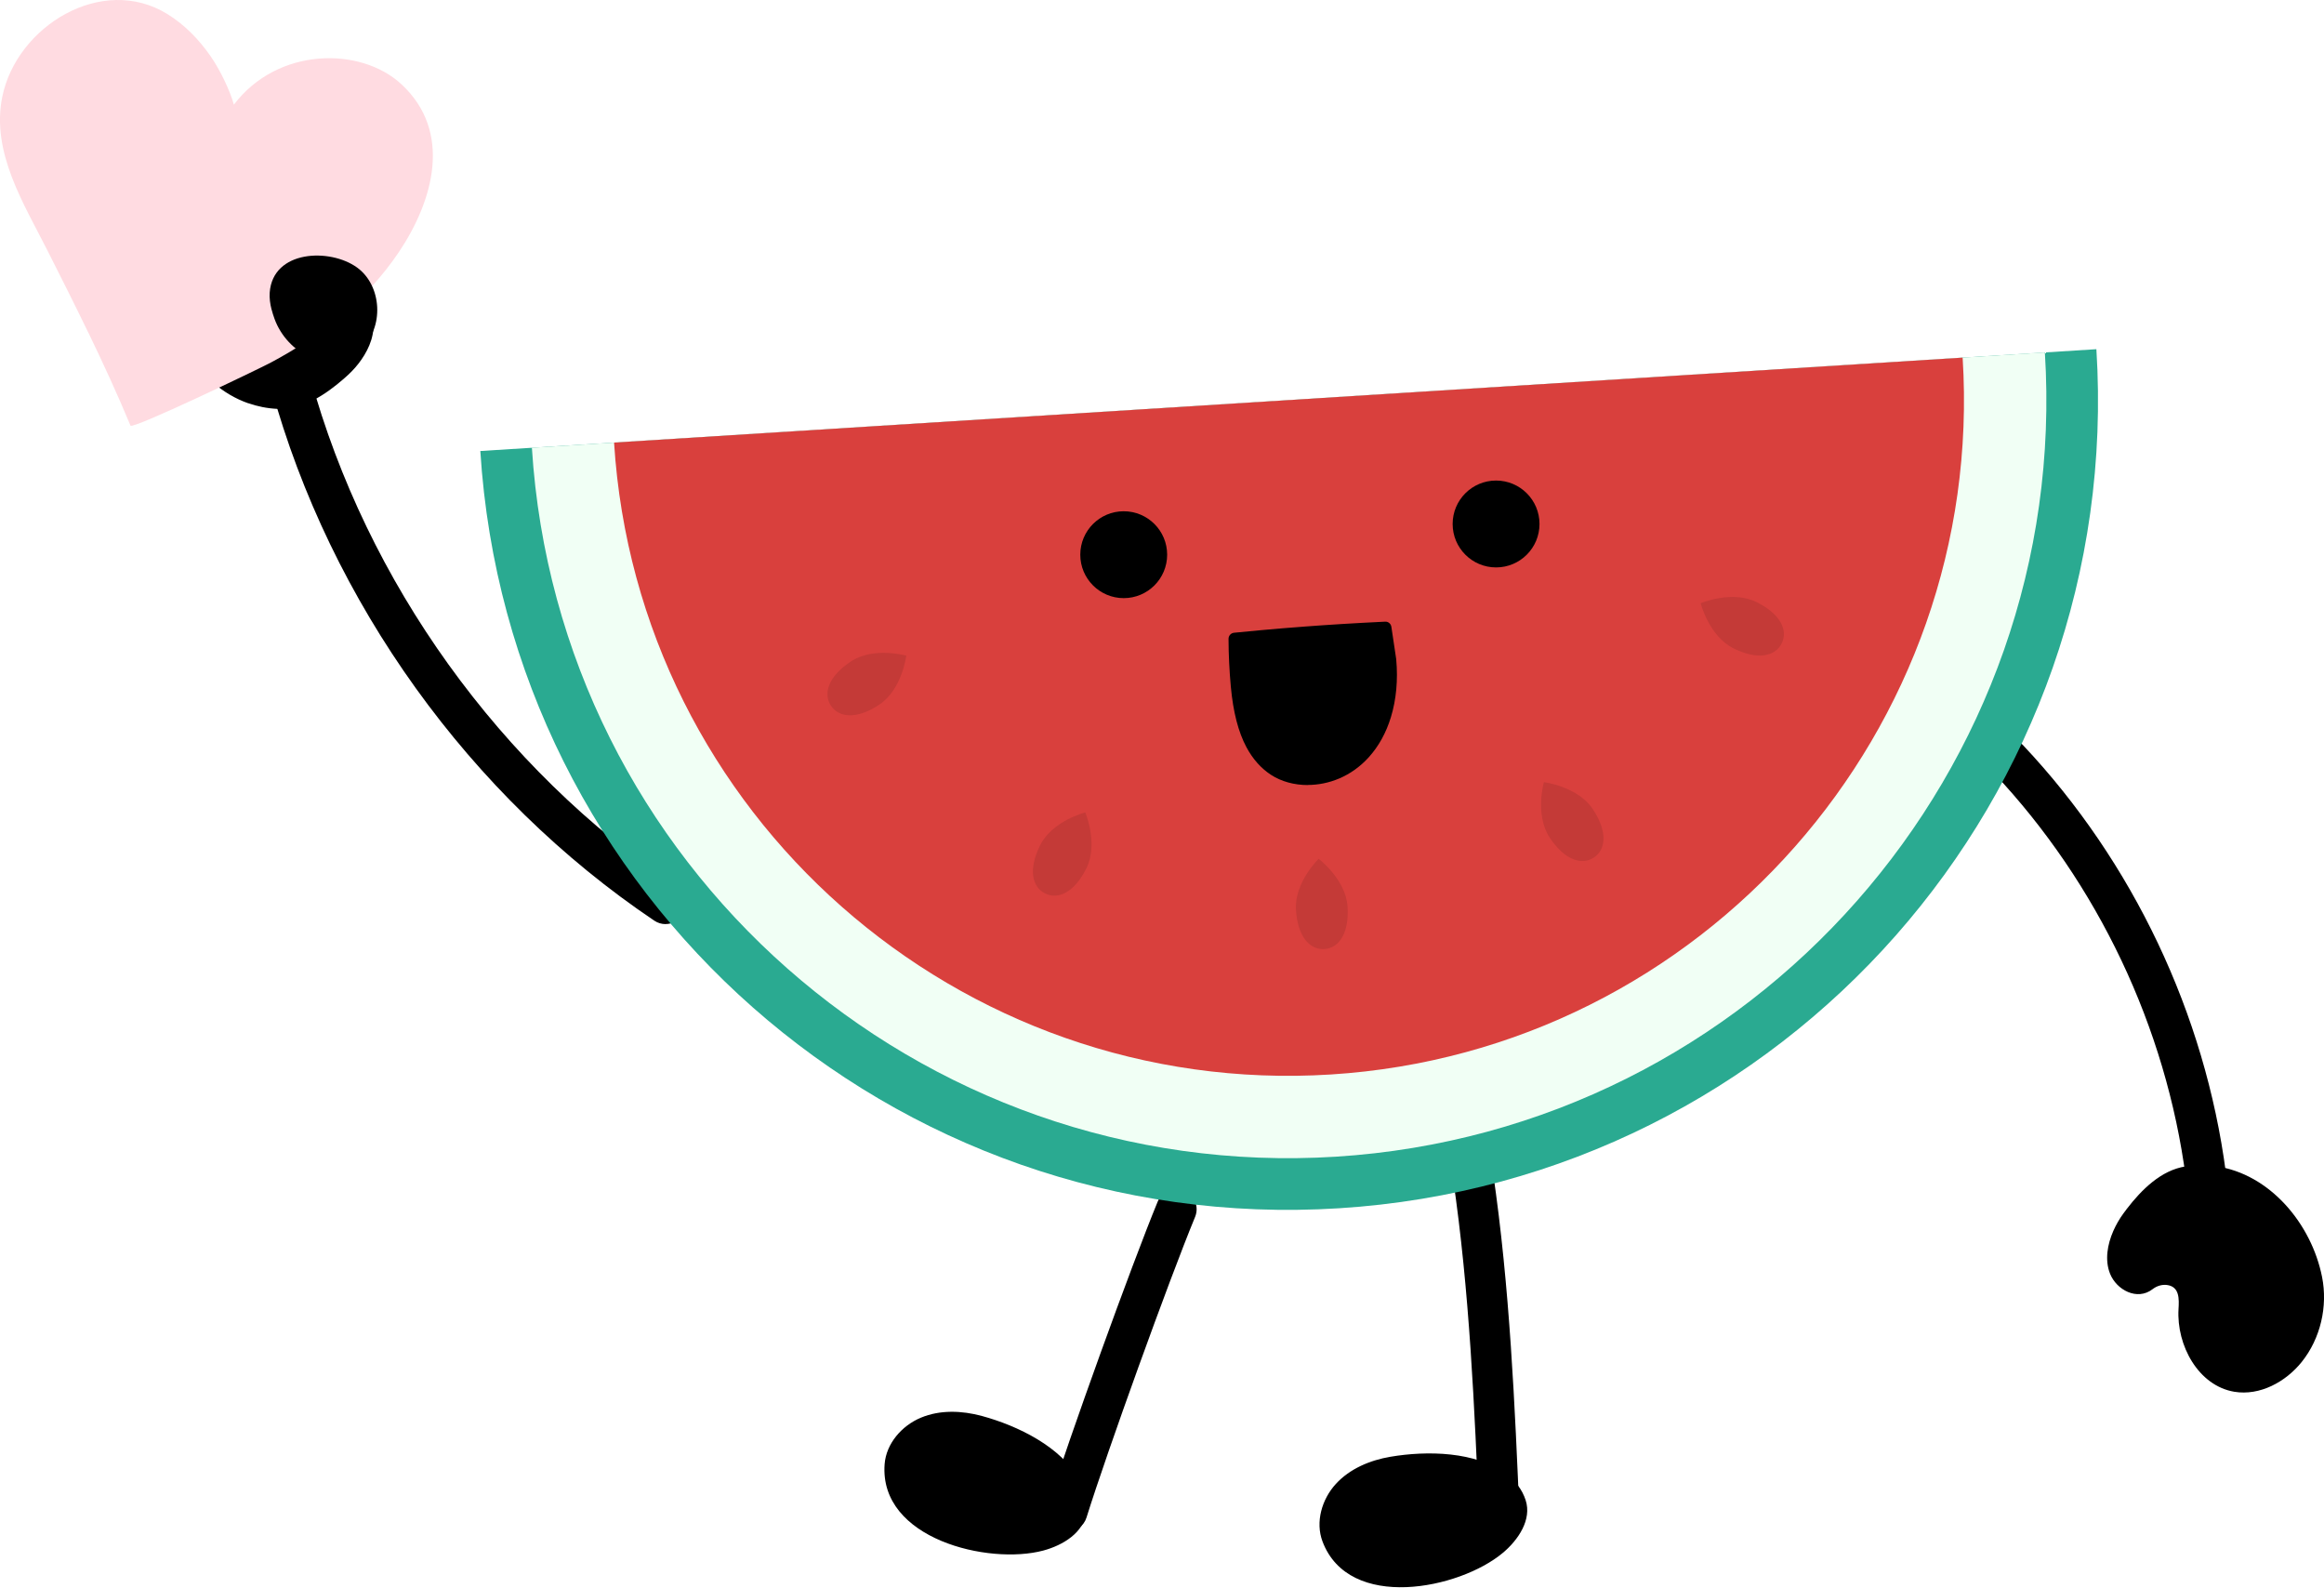
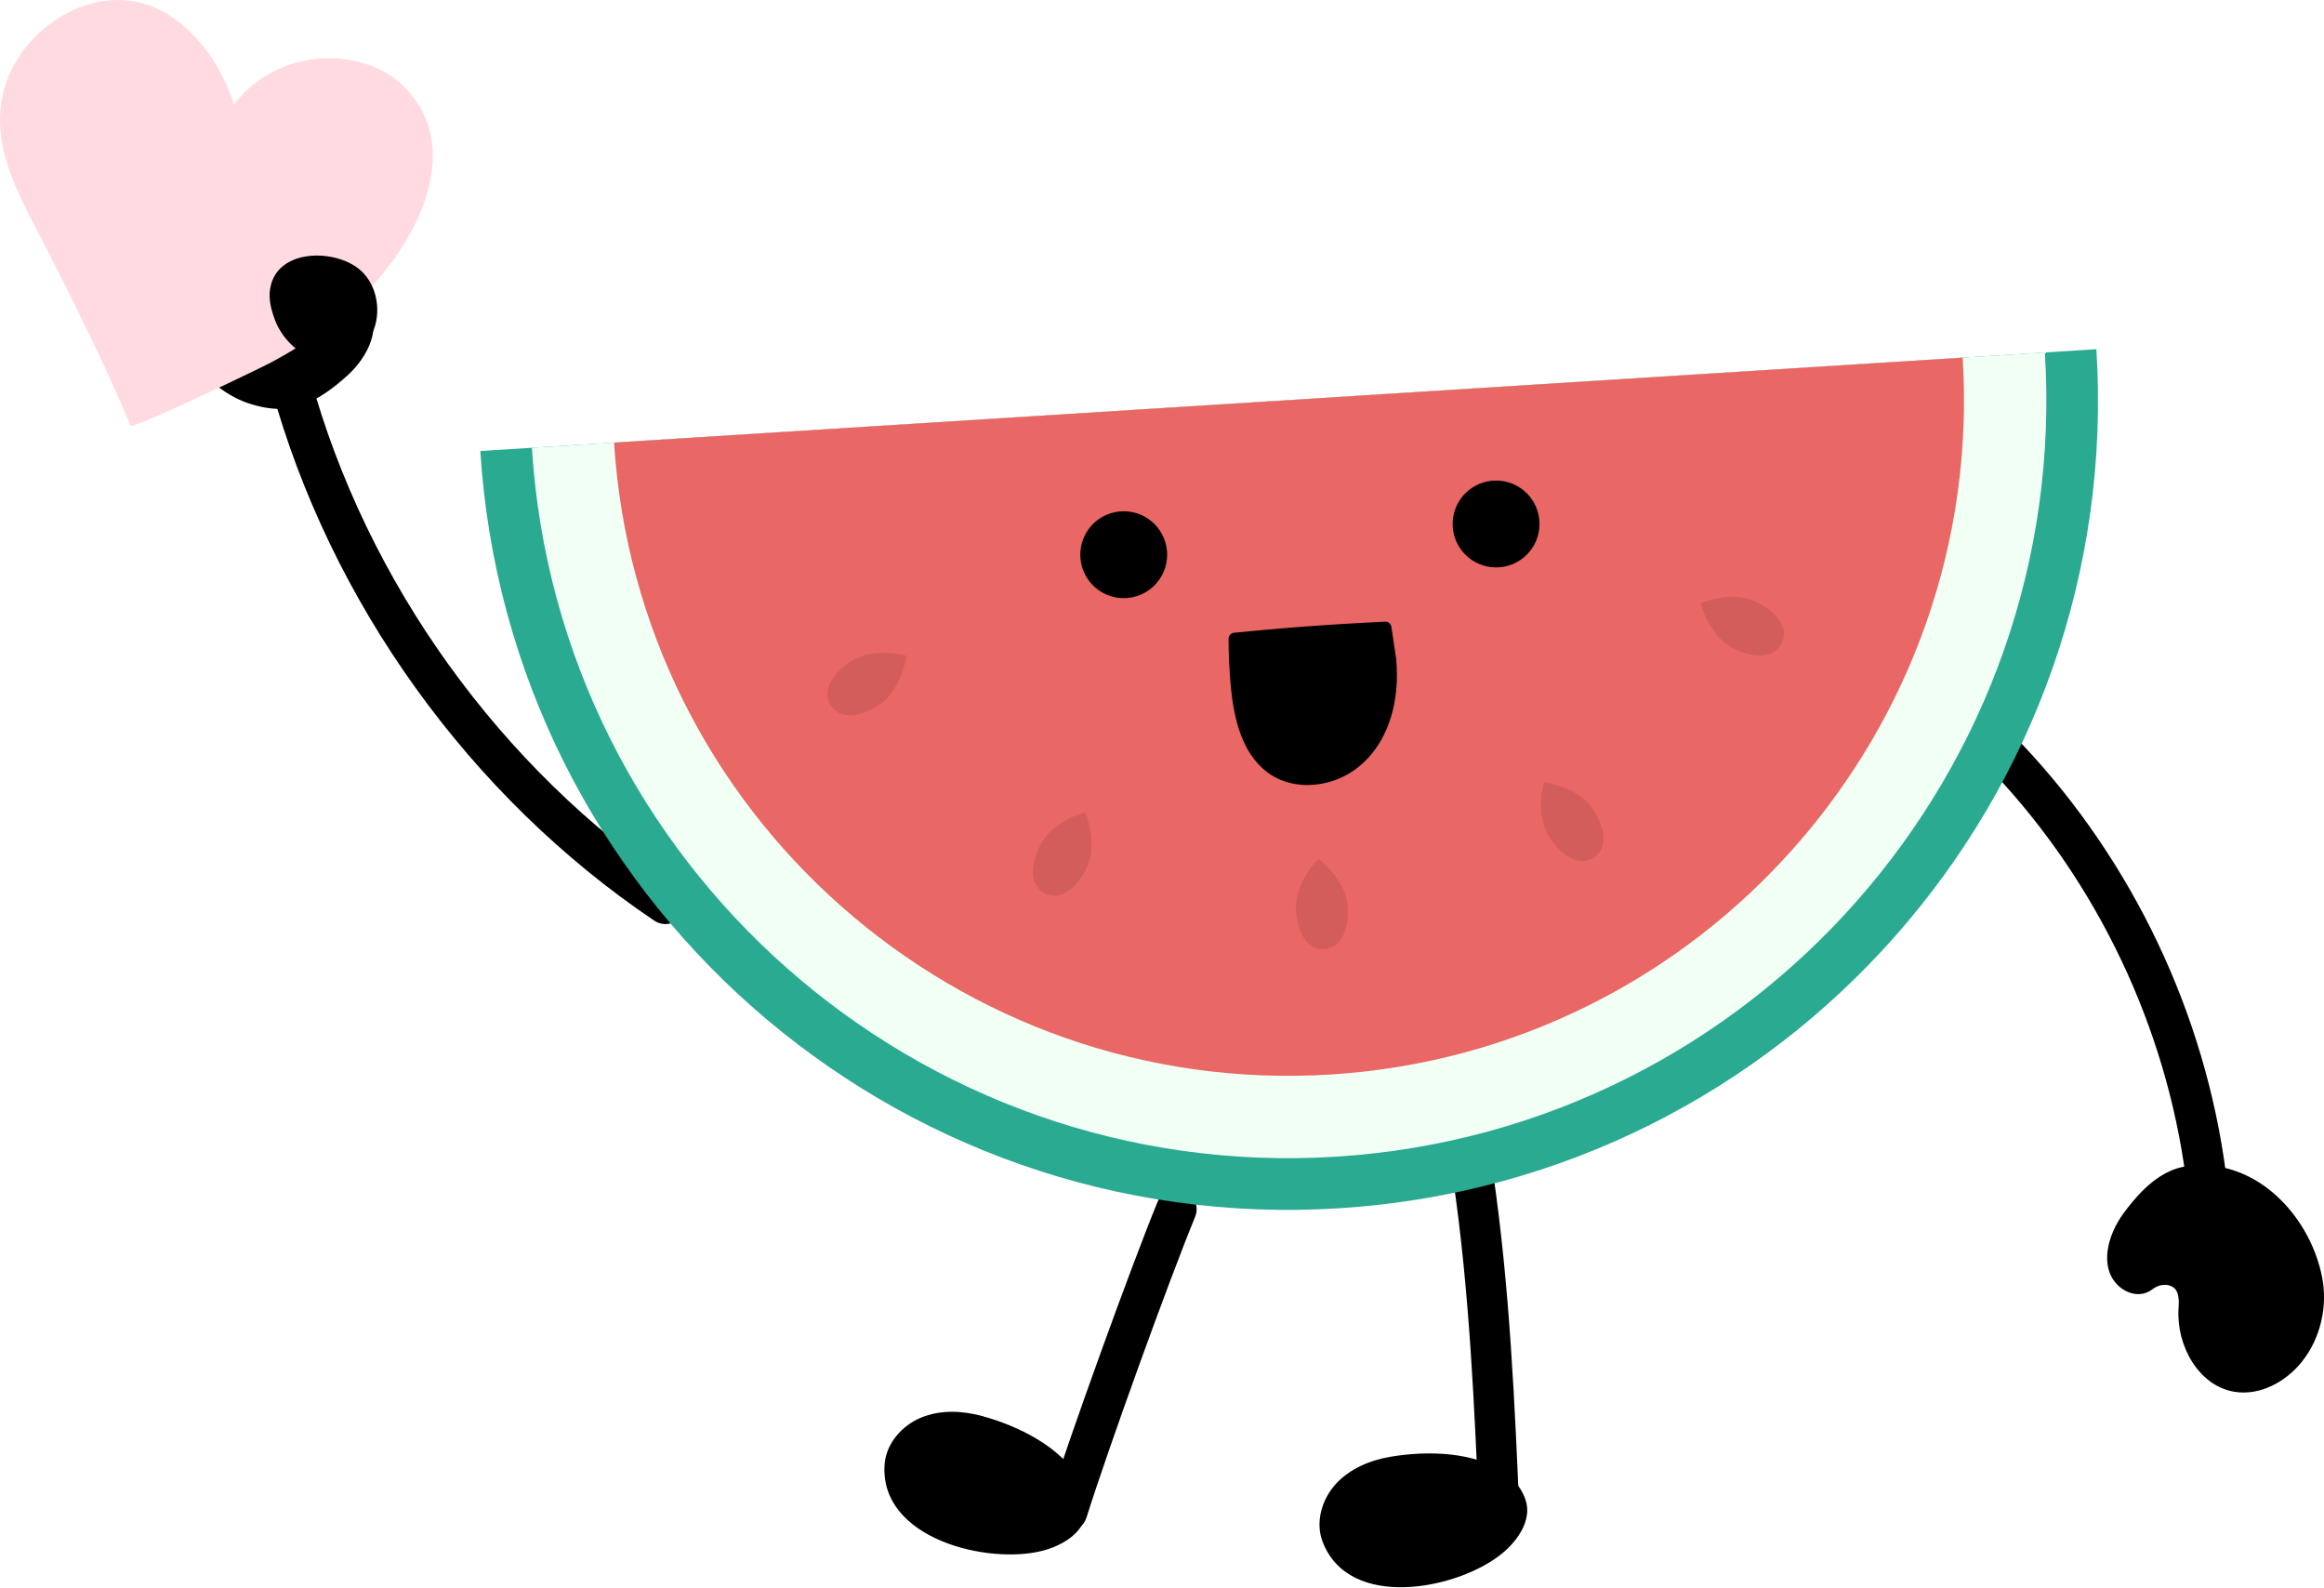
<svg xmlns="http://www.w3.org/2000/svg" id="b" viewBox="0 0 471.41 321.92">
  <g id="c">
    <g>
      <path d="M216.48,310.66c-.4,0-.81-.06-1.22-.19-2.16-.67-3.36-2.97-2.69-5.13,4.2-13.47,16.9-48.62,22.27-61.66,.86-2.09,3.26-3.09,5.35-2.23,2.09,.86,3.09,3.26,2.23,5.35-5.32,12.9-17.87,47.66-22.03,60.98-.55,1.75-2.16,2.88-3.91,2.88Z" fill="#000000" />
      <path d="M304.16,312.44c-2.18,0-4-1.72-4.09-3.92-.97-22.93-1.97-46.64-5.35-69.65-.33-2.24,1.22-4.32,3.46-4.65,2.24-.32,4.32,1.22,4.65,3.46,3.44,23.43,4.45,47.35,5.43,70.49,.1,2.26-1.66,4.17-3.92,4.27-.06,0-.12,0-.18,0Z" fill="#000000" />
      <path d="M219.05,300.34c-3.68-6.9-12.66-11.2-19.87-13.16-4.05-1.1-8.49-1.28-12.37,.34-3.88,1.61-7.05,5.25-7.37,9.43-1.14,15.19,21.11,20.49,32.19,17.52,3.99-1.07,8.22-3.64,8.71-7.74,.27-2.25-.23-4.39-1.29-6.38Z" fill="#000000" />
      <path d="M305.61,299.02c-6.24-4.71-16.2-4.82-23.57-3.57-4.14,.7-8.24,2.42-11.07,5.51-2.84,3.1-4.19,7.73-2.71,11.66,5.36,14.26,27.78,9.69,36.57,2.33,3.17-2.65,5.92-6.76,4.64-10.69-.7-2.16-2.06-3.89-3.86-5.24Z" fill="#000000" />
      <path d="M135,187.42c-.79,0-1.58-.23-2.28-.7-37.42-25.18-65.73-64.57-77.69-108.06-.6-2.18,.68-4.44,2.86-5.04,2.18-.6,4.44,.68,5.04,2.86,11.45,41.63,38.55,79.33,74.37,103.43,1.88,1.26,2.37,3.81,1.11,5.69-.79,1.18-2.08,1.81-3.4,1.81Z" fill="#000000" />
      <path d="M50.34,81.77c1.86,.65,3.85,1.06,5.97,1.16,5.05,.25,9.75-2.91,13.41-6.1,.29-.26,.58-.52,.87-.78,1-.92,1.91-1.95,2.69-3.07,1.71-2.44,2.89-5.44,2.35-8.36-.63-3.47-4.29-6.54-7.85-4.78-.96,.47-2.07,.6-3.07,.24-2.41-.85-1.79-3.32-1.29-5.24,1.87-7.15-.89-16.05-7.81-18.67-4.89-1.85-10.59-.1-14.59,3.25-4.68,3.91-7.41,9.99-7.42,16.07-.02,10.99,6.26,22.61,16.73,26.29Z" fill="#000000" />
      <path d="M17.95,67.54c-2.68-5.55-5.45-11.05-8.23-16.55C4.86,41.34-1.85,30.9,.47,19.59,3.4,5.32,20.68-5.34,33.95,2.85c3.5,2.16,6.4,5.15,8.74,8.51,1.99,2.85,4.01,7.13,4.75,9.87,8.88-11.72,25.71-11.8,33.97-4.16,10.45,9.67,6.49,23.65-.52,34.08-6.53,9.7-15.71,16.93-25.95,22.38-2.52,1.34-28.12,13.63-28.47,12.79-2.64-6.35-5.52-12.59-8.51-18.79Z" fill="#ffdbe1" />
      <path d="M55.08,62.75c-.29-1.13-.45-2.28-.37-3.43,.64-8.63,12.21-9.04,17.71-5.07,5.1,3.68,5.53,12.25,.83,16.43-6.48,5.76-15.03,1-17.57-6.03-.22-.62-.43-1.25-.59-1.89Z" fill="#000000" />
      <path d="M447.45,242.49c-2.03,0-3.79-1.5-4.06-3.56-4.01-30.56-17.85-59.74-38.98-82.17-1.55-1.65-1.47-4.24,.17-5.79,1.65-1.55,4.24-1.47,5.79,.17,22.3,23.68,36.91,54.48,41.14,86.72,.29,2.24-1.29,4.3-3.53,4.59-.18,.02-.36,.04-.54,.04Z" fill="#000000" />
      <path d="M449.44,236.52c-1.95-.27-3.99-.28-6.08,.04-5,.75-8.99,4.77-11.95,8.62-.24,.31-.47,.62-.7,.94-.8,1.1-1.49,2.29-2.04,3.54-1.19,2.72-1.76,5.9-.66,8.66,1.3,3.28,5.49,5.56,8.63,3.14,.84-.65,1.91-.99,2.97-.84,2.53,.36,2.41,2.9,2.29,4.88-.43,7.38,4.04,15.56,11.33,16.77,5.16,.85,10.4-1.98,13.67-6.06,3.81-4.76,5.3-11.25,4.12-17.21-2.14-10.78-10.59-20.94-21.57-22.48Z" fill="#000000" />
      <g>
        <path d="M97.43,91.47c5.7,90.52,83.71,159.29,174.23,153.58,90.52-5.7,159.29-83.71,153.58-174.23L97.43,91.47Z" fill="#2aaa91" />
        <path d="M107.89,90.81c5.33,84.61,78.5,149.11,163.12,143.78,84.61-5.33,149.11-78.5,143.78-163.12L107.89,90.81Z" fill="#f1fff5" />
-         <path d="M124.56,89.76c4.75,75.42,69.97,132.91,145.39,128.16,75.42-4.75,132.91-69.97,128.16-145.39L124.56,89.76Z" fill="#d9403d" />
+         <path d="M124.56,89.76c4.75,75.42,69.97,132.91,145.39,128.16,75.42-4.75,132.91-69.97,128.16-145.39L124.56,89.76Z" fill="#e96764" />
        <g opacity=".1">
          <path d="M273.34,183.87c.35,5.54-1.82,8.43-4.71,8.61s-5.4-2.41-5.75-7.95c-.35-5.54,4.6-10.35,4.6-10.35,0,0,5.51,4.16,5.86,9.69Z" fill="#000000" />
        </g>
        <g opacity=".1">
          <path d="M323.09,164.1c3.07,4.62,2.64,8.21,.23,9.81s-5.89,.61-8.96-4.01c-3.07-4.62-1.19-11.26-1.19-11.26,0,0,6.85,.84,9.92,5.46Z" fill="#000000" />
        </g>
        <g opacity=".1">
          <path d="M356.3,122.11c4.97,2.47,6.39,5.79,5.1,8.38s-4.79,3.47-9.76,1.01c-4.97-2.47-6.67-9.16-6.67-9.16,0,0,6.36-2.69,11.33-.23Z" fill="#000000" />
        </g>
        <g opacity=".1">
          <path d="M178.37,142.9c-4.62,3.07-8.21,2.64-9.81,.23-1.6-2.41-.61-5.89,4.01-8.96,4.62-3.07,11.26-1.19,11.26-1.19,0,0-.84,6.85-5.46,9.92Z" fill="#000000" />
        </g>
        <g opacity=".1">
          <path d="M220.37,176.1c-2.47,4.97-5.79,6.39-8.38,5.1-2.59-1.29-3.47-4.79-1.01-9.76,2.47-4.97,9.16-6.67,9.16-6.67,0,0,2.69,6.36,.23,11.33Z" fill="#000000" />
        </g>
      </g>
      <circle cx="227.94" cy="112.5" r="8.81" fill="#000000" />
      <circle cx="303.47" cy="106.27" r="8.81" fill="#000000" />
      <g>
        <path d="M250.9,139.2c.37,4,1.15,8.26,3.01,11.75,1.11,2.08,2.59,3.89,4.61,5.19,5.64,3.65,13.71,1.64,18.21-3.34,2-2.21,3.38-4.85,4.24-7.7,1.09-3.56,1.37-7.45,1.03-11.17l-.99-6.61c-1.59,.08-3.13,.15-4.65,.23-2.82,.16-5.55,.32-8.26,.51-1.1,.07-2.19,.15-3.3,.24-2.91,.22-5.82,.46-8.83,.73-1.81,.17-3.66,.34-5.55,.53,.01,3.21,.17,6.43,.47,9.64Z" fill="#000000" />
        <path d="M265.28,159.22c-2.78,0-5.39-.73-7.43-2.05-2.05-1.33-3.74-3.23-5.03-5.65-1.64-3.08-2.67-7.07-3.15-12.21h0c-.3-3.26-.46-6.54-.47-9.75,0-.63,.48-1.16,1.11-1.23,1.89-.19,3.74-.36,5.56-.53,2.76-.25,5.57-.49,8.85-.73,1.11-.09,2.21-.17,3.31-.24,2.82-.2,5.64-.36,8.27-.51,1.41-.08,2.83-.15,4.29-.22l.37-.02c.63-.04,1.18,.42,1.27,1.04l.99,6.61s0,.05,0,.07c.37,4.09,0,8.12-1.08,11.64-.96,3.16-2.47,5.91-4.51,8.16-3.53,3.9-8.14,5.6-12.37,5.6Zm-13.16-20.14c.45,4.81,1.39,8.5,2.87,11.29,1.1,2.08,2.47,3.63,4.19,4.74,4.8,3.11,12.26,1.7,16.64-3.14,1.79-1.98,3.13-4.41,3.98-7.23,.99-3.21,1.33-6.9,.99-10.67l-.82-5.48c-1.2,.06-2.37,.12-3.54,.18-2.62,.15-5.43,.31-8.24,.51-1.1,.07-2.19,.15-3.29,.24-3.27,.25-6.07,.48-8.81,.73-1.45,.13-2.92,.27-4.42,.42,.04,2.78,.19,5.6,.45,8.41h0Z" fill="#000000" />
      </g>
    </g>
  </g>
</svg>
